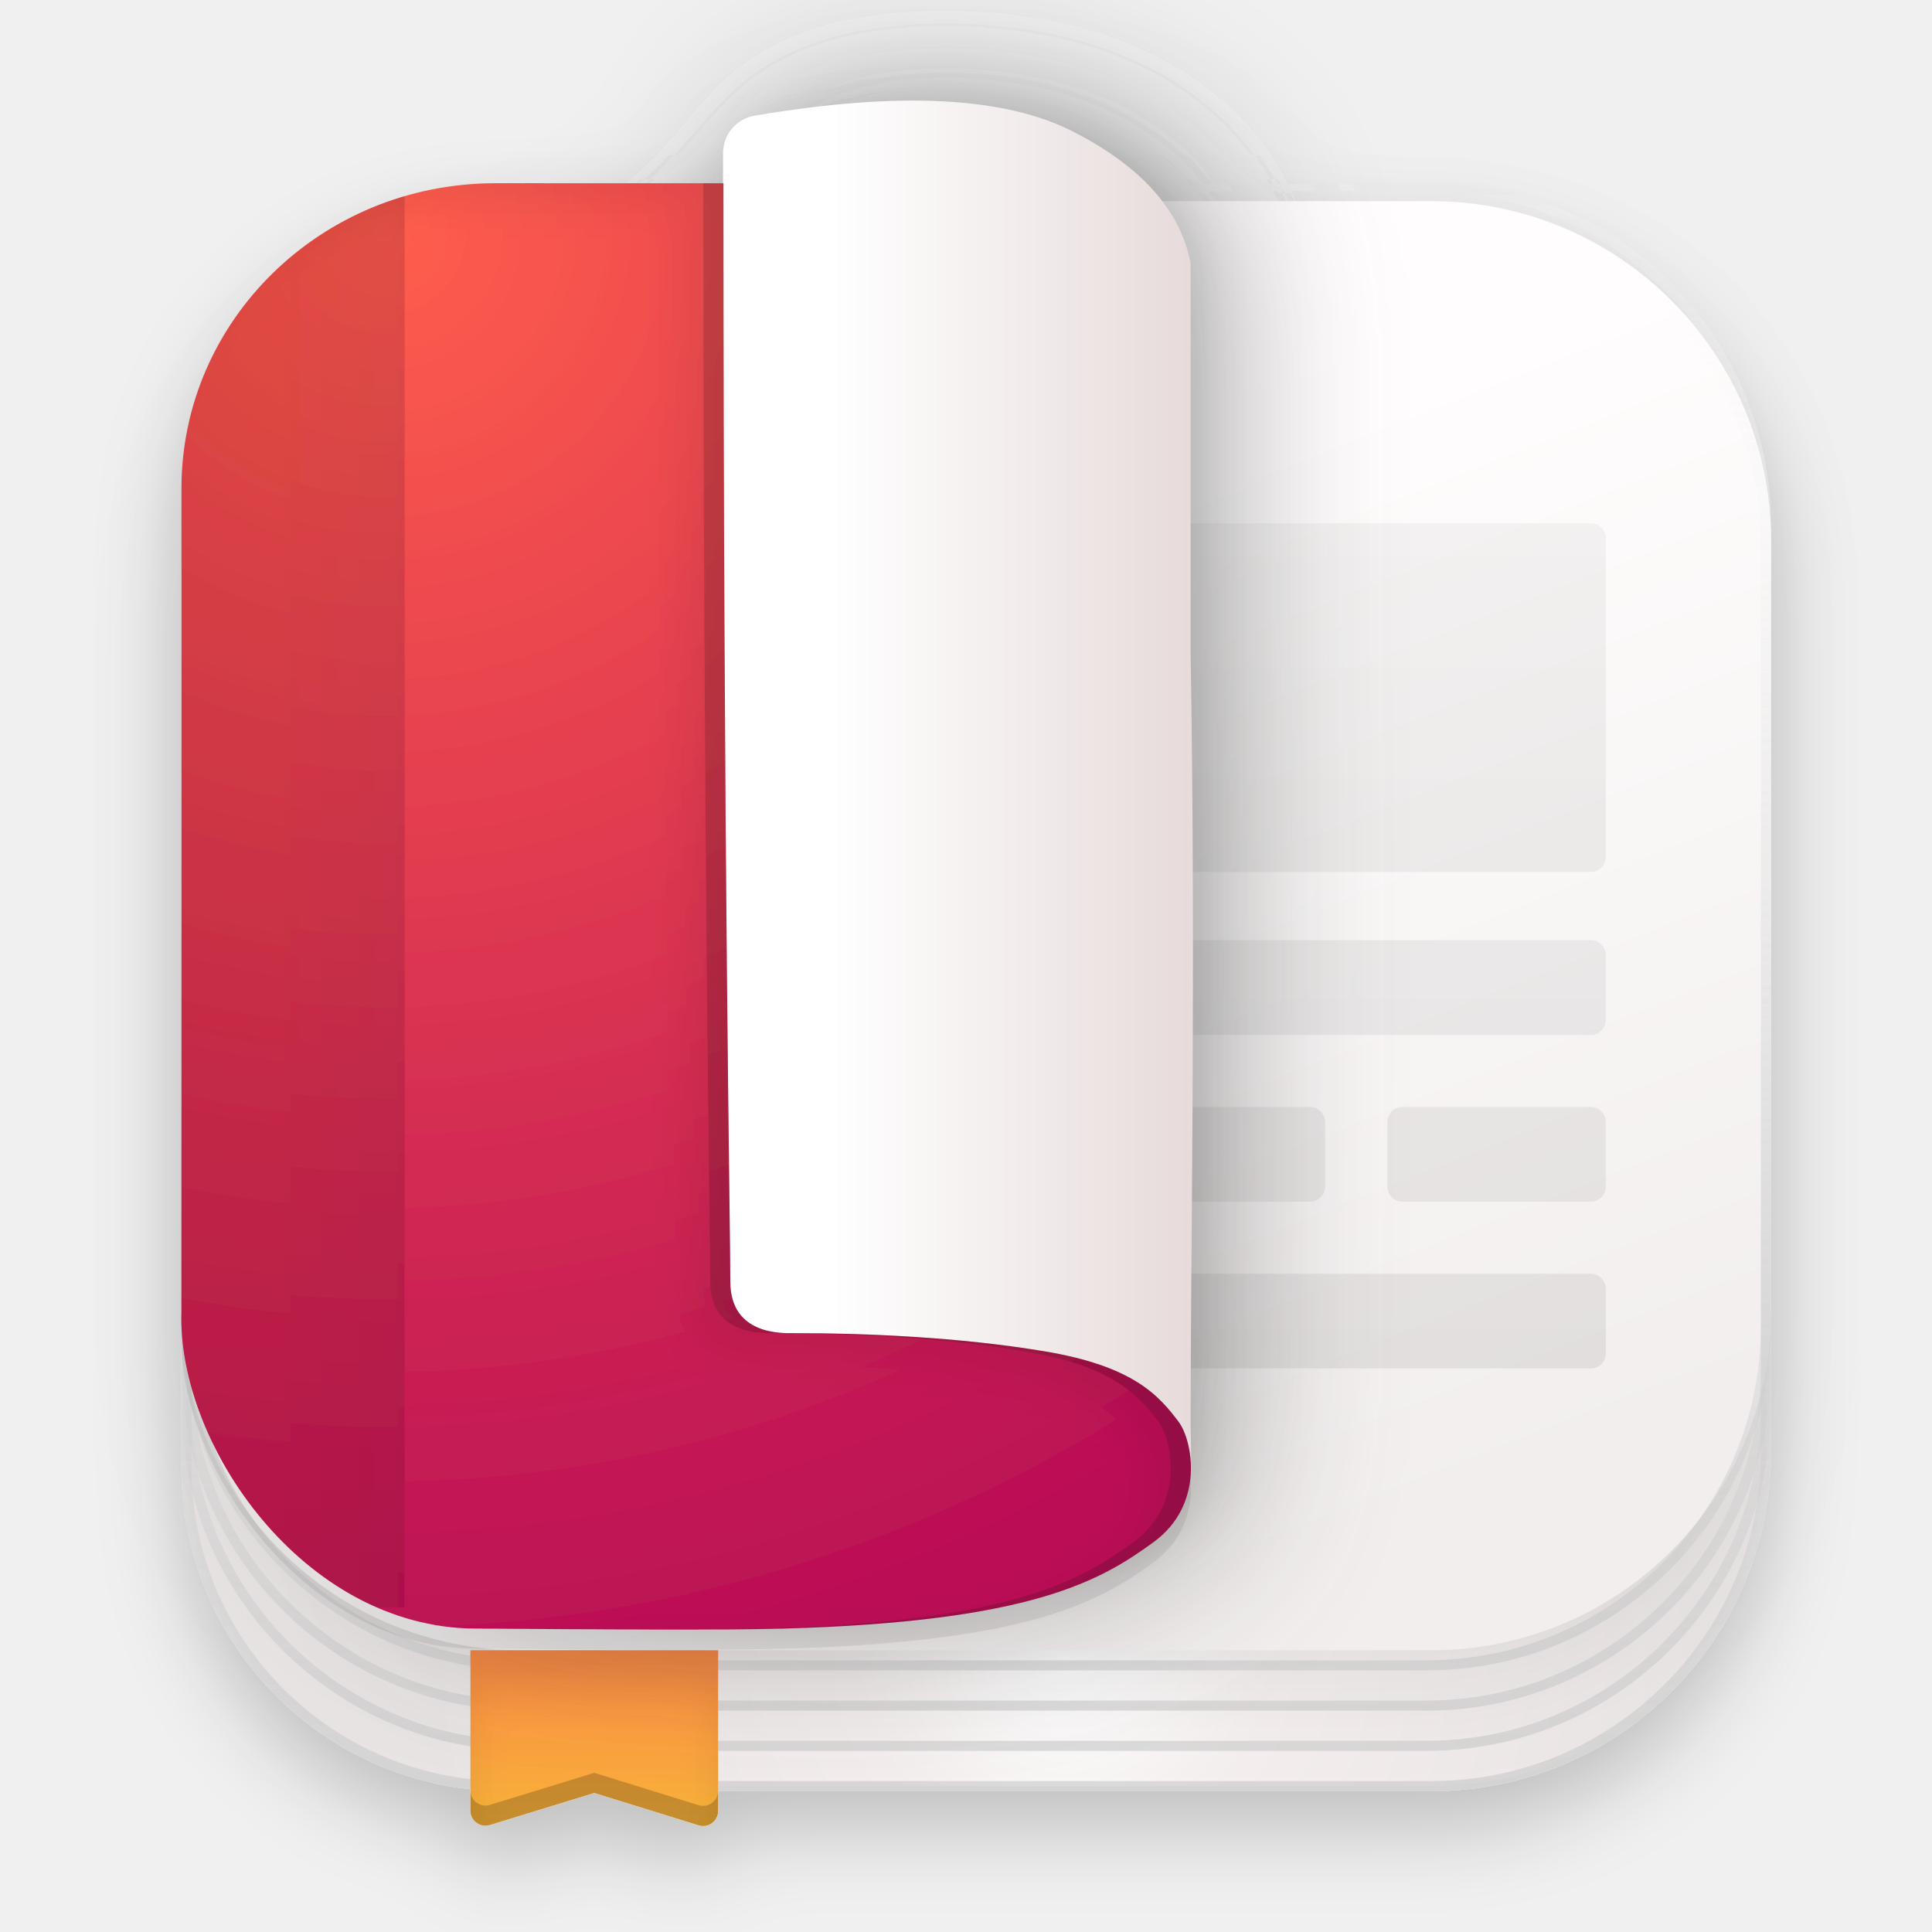
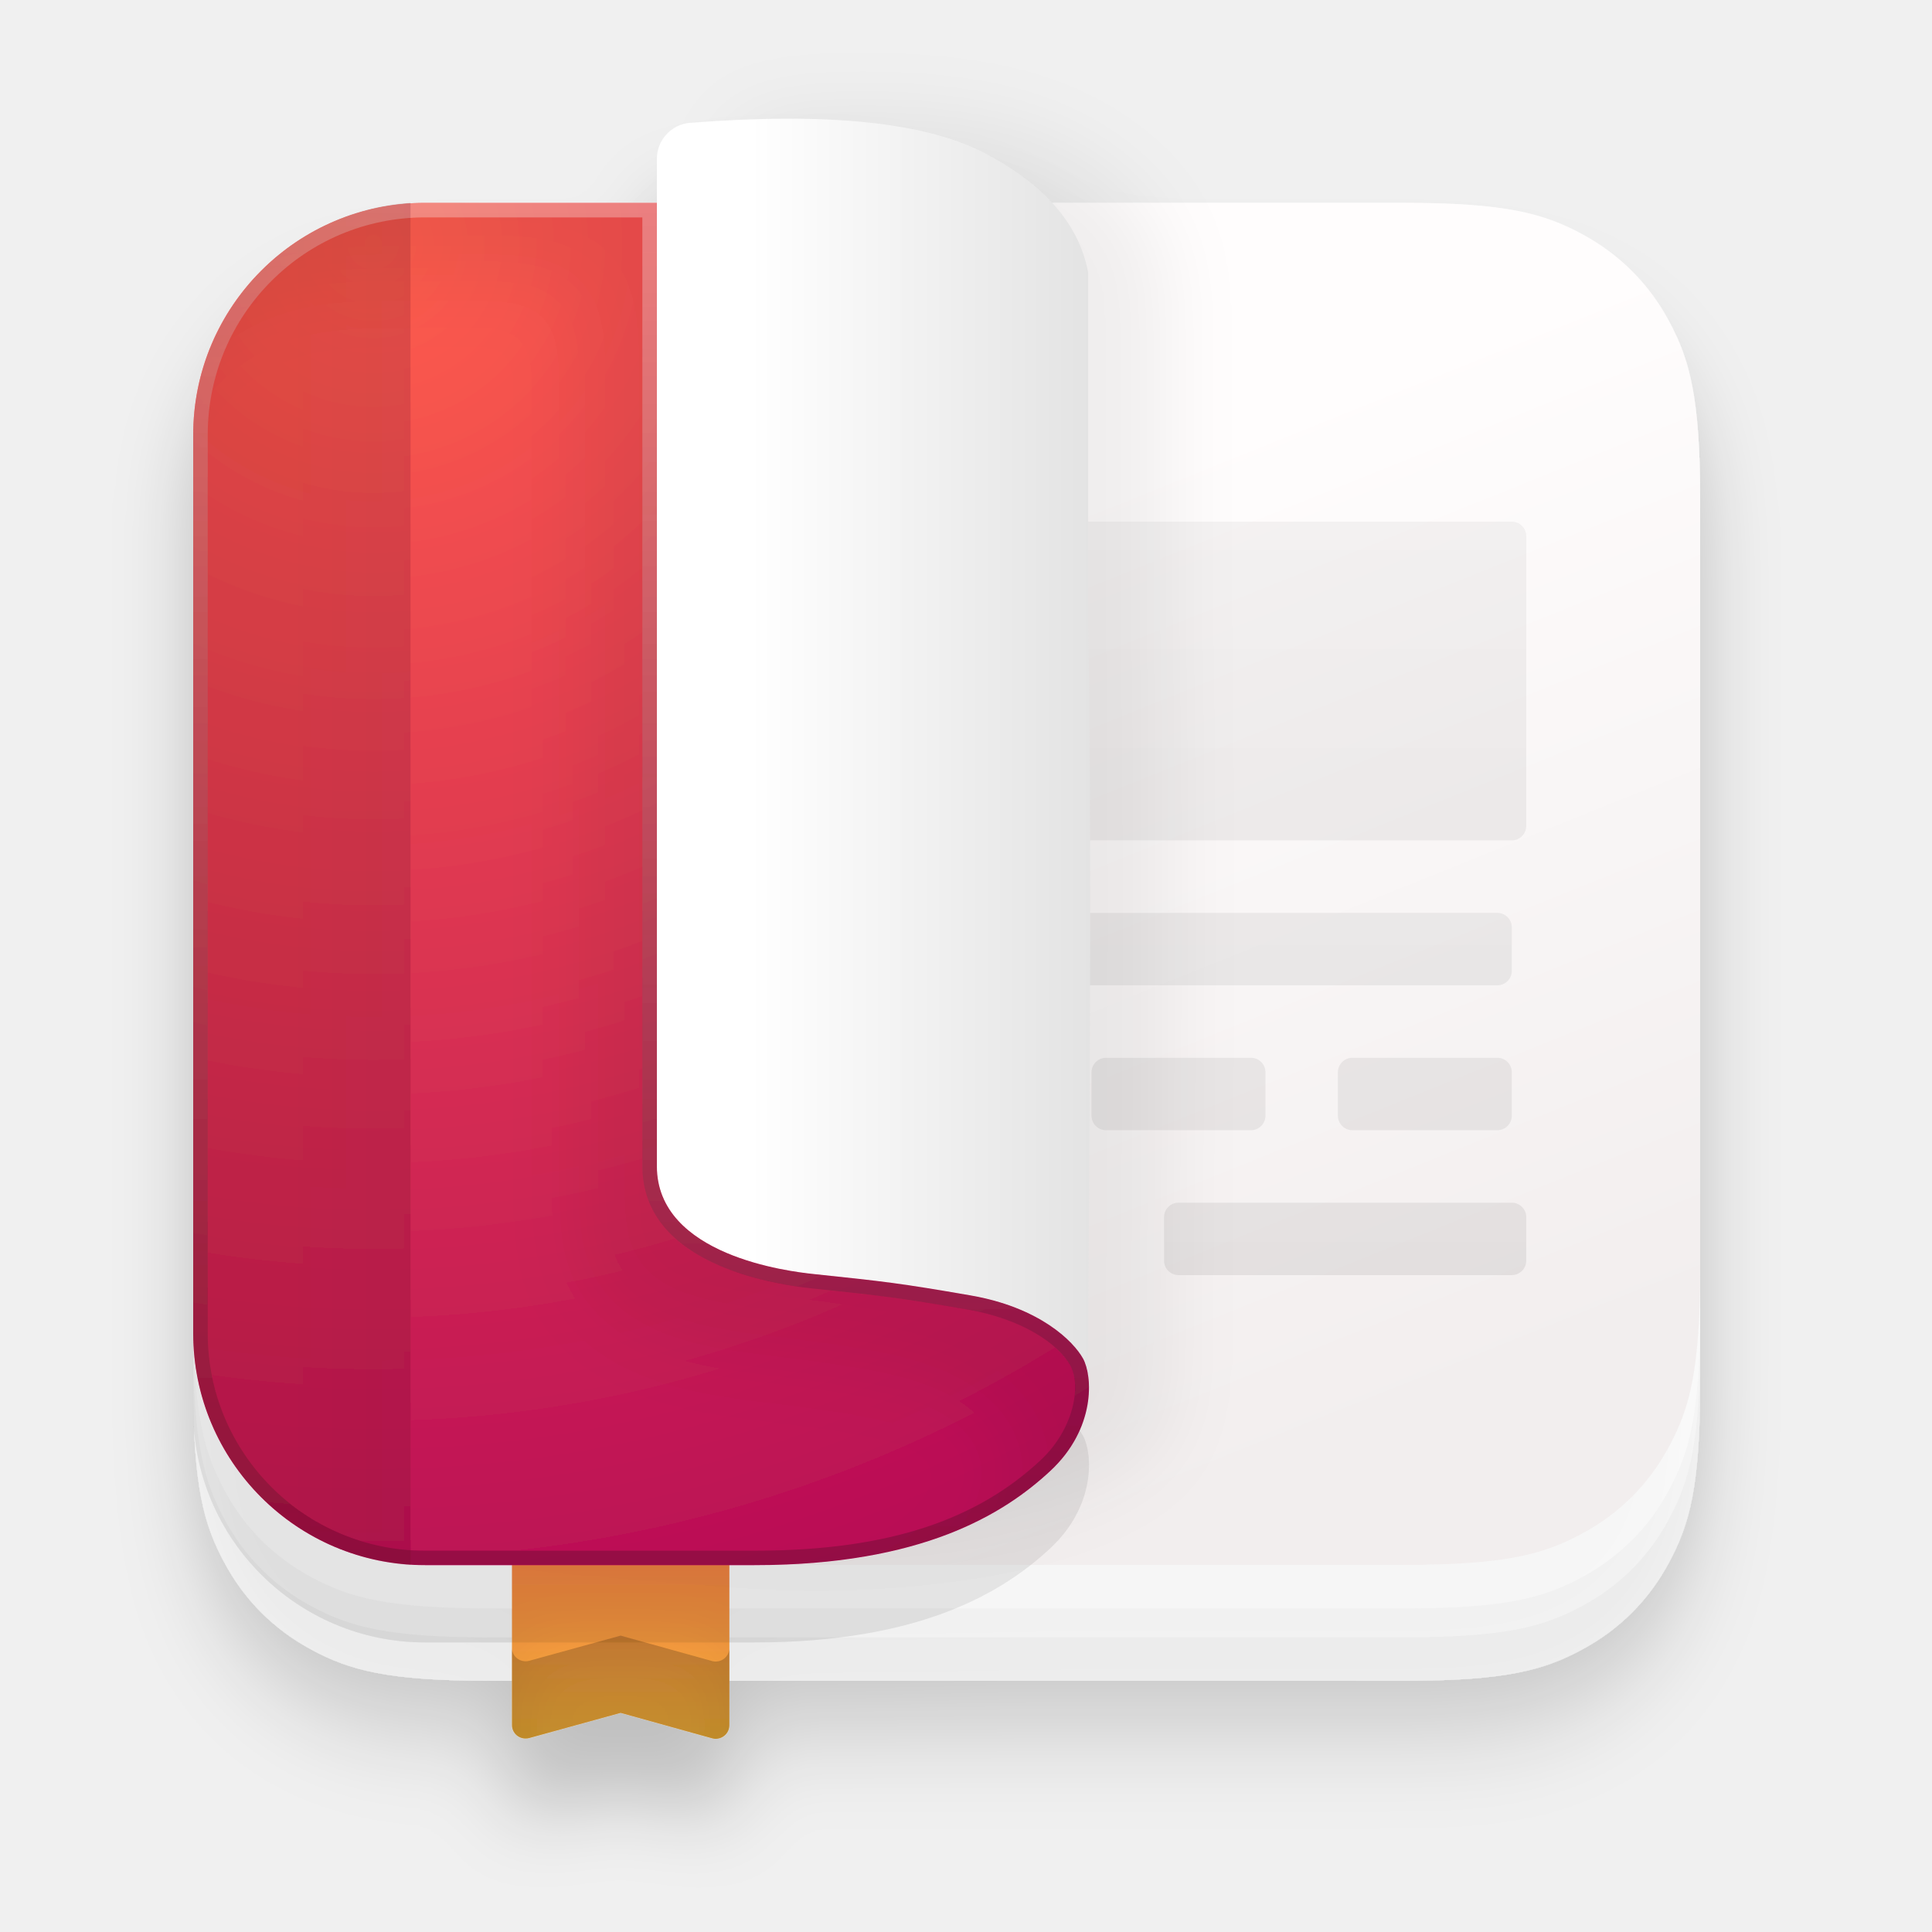
- <svg xmlns="http://www.w3.org/2000/svg" xmlns:xlink="http://www.w3.org/1999/xlink" width="96" height="96" viewBox="0 0 96 96">
+ <svg xmlns="http://www.w3.org/2000/svg" xmlns:xlink="http://www.w3.org/1999/xlink" width="25px" height="25px" viewBox="0 0 25 25" version="1.1">
  <defs>
-     <filter id="deepin-document-viewer-a" width="141.2%" height="137.2%" x="-20%" y="-23.3%" filterUnits="objectBoundingBox">
-       <feOffset dy="2" in="SourceAlpha" result="shadowOffsetOuter1" />
-       <feGaussianBlur in="shadowOffsetOuter1" result="shadowBlurOuter1" stdDeviation="2" />
-       <feComposite in="shadowBlurOuter1" in2="SourceAlpha" operator="out" result="shadowBlurOuter1" />
-       <feColorMatrix in="shadowBlurOuter1" result="shadowMatrixOuter1" values="0 0 0 0 0   0 0 0 0 0   0 0 0 0 0  0 0 0 0.2 0" />
+     <filter x="-10.3%" y="-9.5%" width="120.5%" height="123.9%" filterUnits="objectBoundingBox" id="filter-1">
+       <feOffset dx="0" dy="1" in="SourceAlpha" result="shadowOffsetOuter1" />
+       <feGaussianBlur stdDeviation="0.5" in="shadowOffsetOuter1" result="shadowBlurOuter1" />
+       <feColorMatrix values="0 0 0 0 0   0 0 0 0 0   0 0 0 0 0  0 0 0 0.2 0" type="matrix" in="shadowBlurOuter1" result="shadowMatrixOuter1" />
      <feMerge>
        <feMergeNode in="shadowMatrixOuter1" />
        <feMergeNode in="SourceGraphic" />
      </feMerge>
    </filter>
-     <radialGradient id="deepin-document-viewer-b" cx="55.921%" cy="91.92%" r="39.108%" fx="55.921%" fy="91.92%" gradientTransform="matrix(.00988 .9998 -1.03116 .01019 1.502 .35)">
-       <stop offset=".082%" stop-color="#FFF" />
-       <stop offset="32.699%" stop-color="#F4EEEE" />
-       <stop offset="100%" stop-color="#E9E4E4" />
-     </radialGradient>
-     <linearGradient id="deepin-document-viewer-c" x1="50%" x2="50%" y1="0%" y2="100%">
-       <stop offset="0%" stop-color="#FFF" stop-opacity="0" />
-       <stop offset="100%" stop-color="#C4C4C4" stop-opacity=".554" />
+     <linearGradient x1="64.187%" y1="18.537%" x2="92.771%" y2="83.829%" id="linearGradient-2">
+       <stop stop-color="#FFFDFD" offset="0%" />
+       <stop stop-color="#F2EEEE" offset="100%" />
    </linearGradient>
-     <linearGradient id="deepin-document-viewer-f" x1="64.187%" x2="92.771%" y1="17.999%" y2="84.407%">
-       <stop offset="0%" stop-color="#FFFDFD" />
-       <stop offset="100%" stop-color="#F2EEEE" />
+     <linearGradient x1="50%" y1="0%" x2="50%" y2="100%" id="linearGradient-3">
+       <stop stop-color="#FE8B45" offset="0%" />
+       <stop stop-color="#F7B338" offset="99.696%" />
    </linearGradient>
-     <path id="deepin-document-viewer-e" d="M19.763,5 L63.125,5 C72.445,5 80,12.555 80,21.875 L80,60.125 C80,69.445 72.445,77 63.125,77 L17.888,77 C8.568,77 1.013,69.445 1.013,60.125 L1.013,23.75 C1.013,13.395 9.407,5 19.763,5 Z" />
-     <filter id="deepin-document-viewer-d" width="121.5%" height="123.6%" x="-10.8%" y="-9%" filterUnits="objectBoundingBox">
-       <feOffset dy="2" in="SourceAlpha" result="shadowOffsetOuter1" />
-       <feGaussianBlur in="shadowOffsetOuter1" result="shadowBlurOuter1" stdDeviation="2.5" />
-       <feColorMatrix in="shadowBlurOuter1" values="0 0 0 0 0   0 0 0 0 0   0 0 0 0 0  0 0 0 0.06 0" />
-     </filter>
-     <linearGradient id="deepin-document-viewer-g" x1="50%" x2="50%" y1="0%" y2="100%">
-       <stop offset="0%" stop-color="#FFF" stop-opacity="0" />
-       <stop offset="100%" stop-color="#C4C4C4" stop-opacity=".554" />
-     </linearGradient>
-     <linearGradient id="deepin-document-viewer-h" x1="50%" x2="50%" y1="0%" y2="100%">
-       <stop offset="0%" stop-color="#FFF" stop-opacity="0" />
-       <stop offset="100%" stop-color="#C4C4C4" stop-opacity=".554" />
-     </linearGradient>
-     <linearGradient id="deepin-document-viewer-i" x1="50%" x2="50%" y1="0%" y2="100%">
-       <stop offset="0%" stop-color="#FFF" stop-opacity="0" />
-       <stop offset="100%" stop-color="#C4C4C4" stop-opacity=".554" />
-     </linearGradient>
-     <linearGradient id="deepin-document-viewer-j" x1="50%" x2="50%" y1="0%" y2="100%">
-       <stop offset="0%" stop-color="#FE8B45" />
-       <stop offset="99.696%" stop-color="#F7B338" />
-     </linearGradient>
-     <path id="deepin-document-viewer-k" d="M15.374,77 L15.374,84.966 C15.374,85.381 15.71,85.716 16.124,85.716 C16.199,85.716 16.273,85.705 16.344,85.683 L21.529,84.09 L21.529,84.09 L26.711,85.698 C27.107,85.821 27.527,85.6 27.65,85.204 C27.672,85.132 27.684,85.057 27.684,84.982 L27.684,77 L27.684,77 L15.374,77 Z" />
-     <filter id="deepin-document-viewer-l" width="132.5%" height="141.5%" x="-16.2%" y="-22.2%" filterUnits="objectBoundingBox">
-       <feOffset dy="-1" in="SourceAlpha" result="shadowOffsetInner1" />
-       <feComposite in="shadowOffsetInner1" in2="SourceAlpha" k2="-1" k3="1" operator="arithmetic" result="shadowInnerInner1" />
-       <feColorMatrix in="shadowInnerInner1" result="shadowMatrixInner1" values="0 0 0 0 0   0 0 0 0 0   0 0 0 0 0  0 0 0 0.2 0" />
-       <feGaussianBlur in="SourceAlpha" result="shadowBlurInner2" stdDeviation="1" />
-       <feOffset dy="2" in="shadowBlurInner2" result="shadowOffsetInner2" />
-       <feComposite in="shadowOffsetInner2" in2="SourceAlpha" k2="-1" k3="1" operator="arithmetic" result="shadowInnerInner2" />
-       <feColorMatrix in="shadowInnerInner2" result="shadowMatrixInner2" values="0 0 0 0 0   0 0 0 0 0   0 0 0 0 0  0 0 0 0.08 0" />
+     <path d="M4.125,18.714 L4.125,20.788 C4.125,20.884 4.204,20.961 4.301,20.961 C4.317,20.961 4.333,20.959 4.348,20.955 L5.531,20.629 L6.714,20.958 C6.807,20.984 6.904,20.93 6.931,20.838 C6.935,20.823 6.938,20.807 6.938,20.791 L6.938,18.714 L4.125,18.714 Z" id="path-4" />
+     <filter x="-35.6%" y="-44.4%" width="171.1%" height="188.9%" filterUnits="objectBoundingBox" id="filter-5">
+       <feOffset dx="0" dy="-1" in="SourceAlpha" result="shadowOffsetInner1" />
+       <feComposite in="shadowOffsetInner1" in2="SourceAlpha" operator="arithmetic" k2="-1" k3="1" result="shadowInnerInner1" />
+       <feColorMatrix values="0 0 0 0 0   0 0 0 0 0   0 0 0 0 0  0 0 0 0.2 0" type="matrix" in="shadowInnerInner1" result="shadowMatrixInner1" />
+       <feGaussianBlur stdDeviation="0.5" in="SourceAlpha" result="shadowBlurInner2" />
+       <feOffset dx="0" dy="1" in="shadowBlurInner2" result="shadowOffsetInner2" />
+       <feComposite in="shadowOffsetInner2" in2="SourceAlpha" operator="arithmetic" k2="-1" k3="1" result="shadowInnerInner2" />
+       <feColorMatrix values="0 0 0 0 0   0 0 0 0 0   0 0 0 0 0  0 0 0 0.08 0" type="matrix" in="shadowInnerInner2" result="shadowMatrixInner2" />
      <feMerge>
        <feMergeNode in="shadowMatrixInner1" />
        <feMergeNode in="shadowMatrixInner2" />
      </feMerge>
    </filter>
-     <linearGradient id="deepin-document-viewer-m" x1="50%" x2="50%" y1="0%" y2="100%">
-       <stop offset="0%" stop-opacity=".04" />
-       <stop offset="100%" stop-opacity=".07" />
+     <linearGradient x1="50%" y1="0%" x2="50%" y2="100%" id="linearGradient-6">
+       <stop stop-color="#000000" stop-opacity="0.04" offset="0%" />
+       <stop stop-color="#000000" stop-opacity="0.07" offset="100%" />
    </linearGradient>
-     <linearGradient id="deepin-document-viewer-p" x1="54.018%" x2="100%" y1="39.15%" y2="39.15%">
-       <stop offset="0%" stop-color="#FFF" />
-       <stop offset="100%" stop-color="#E7DBDB" />
+     <linearGradient x1="50%" y1="39.15%" x2="100%" y2="39.15%" id="linearGradient-7">
+       <stop stop-color="#FFFFFF" offset="0%" />
+       <stop stop-color="#E3E3E3" offset="100%" />
    </linearGradient>
-     <path id="deepin-document-viewer-o" d="M12.297,67.029 L12.297,73.647 L12.297,73.647 C23.356,74.549 29.307,75 30.147,75 C40.507,75 45.132,73.166 46.252,72.796 C46.896,72.584 48.865,71.76 49.849,70.843 C50.577,70.164 50.867,69.503 50.93,69.296 C51.295,68.09 51.16,66.851 51.16,65.603 C51.16,58.209 51.424,42.742 51.16,27.415 C51.16,25.788 51.16,19.343 51.16,8.082 C50.658,5.451 48.707,3.267 45.307,1.532 C41.904,-0.204 36.632,-0.465 29.491,0.751 C28.59,0.904 27.931,1.685 27.931,2.599 L27.931,5.912 L27.931,5.912 L12.297,15.156 L12.297,67.029 Z" />
-     <filter id="deepin-document-viewer-n" width="166.7%" height="134.7%" x="-28.2%" y="-17.3%" filterUnits="objectBoundingBox">
-       <feOffset dx="2" in="SourceAlpha" result="shadowOffsetOuter1" />
-       <feGaussianBlur in="shadowOffsetOuter1" result="shadowBlurOuter1" stdDeviation="4" />
-       <feColorMatrix in="shadowBlurOuter1" result="shadowMatrixOuter1" values="0 0 0 0 0.229   0 0 0 0 0.229   0 0 0 0 0.229  0 0 0 0.4 0" />
-       <feOffset dx="1" in="SourceAlpha" result="shadowOffsetOuter2" />
-       <feGaussianBlur in="shadowOffsetOuter2" result="shadowBlurOuter2" stdDeviation="1" />
-       <feColorMatrix in="shadowBlurOuter2" result="shadowMatrixOuter2" values="0 0 0 0 0   0 0 0 0 0   0 0 0 0 0  0 0 0 0.06 0" />
-       <feMerge>
-         <feMergeNode in="shadowMatrixOuter1" />
-         <feMergeNode in="shadowMatrixOuter2" />
-       </feMerge>
+     <path d="M2.786,16.324 L2.786,17.881 L2.786,17.881 C5.289,18.093 6.635,18.199 6.825,18.199 C9.17,18.199 10.216,17.768 10.47,17.681 C10.616,17.63 11.061,17.437 11.284,17.221 C11.449,17.061 11.514,16.906 11.529,16.857 C11.611,16.573 11.581,16.282 11.581,15.988 C11.581,14.249 11.64,10.147 11.581,6.541 C11.581,6.158 11.581,4.642 11.581,1.994 C11.467,1.374 11.026,0.861 10.256,0.453 C9.491,0.047 8.217,-0.086 6.433,0.054 L6.433,0.053 C6.188,0.072 5.999,0.277 6,0.524 L6,1.125 L6,1.125 L2.786,3.658 L2.786,16.324 Z" id="path-8" />
+     <filter x="-11.3%" y="-11.0%" width="145.3%" height="122.0%" filterUnits="objectBoundingBox" id="filter-9">
+       <feOffset dx="1" dy="0" in="SourceAlpha" result="shadowOffsetOuter1" />
+       <feGaussianBlur stdDeviation="0.5" in="shadowOffsetOuter1" result="shadowBlurOuter1" />
+       <feColorMatrix values="0 0 0 0 0   0 0 0 0 0   0 0 0 0 0  0 0 0 0.06 0" type="matrix" in="shadowBlurOuter1" />
    </filter>
-     <filter id="deepin-document-viewer-q" width="110.4%" height="106.9%" x="-4.8%" y="-3.5%" filterUnits="objectBoundingBox">
-       <feOffset dy="1" in="SourceAlpha" result="shadowOffsetOuter1" />
-       <feColorMatrix in="shadowOffsetOuter1" result="shadowMatrixOuter1" values="0 0 0 0 0   0 0 0 0 0   0 0 0 0 0  0 0 0 0.074 0" />
+     <filter x="-4.3%" y="-2.8%" width="108.6%" height="111.3%" filterUnits="objectBoundingBox" id="filter-10">
+       <feOffset dx="0" dy="1" in="SourceAlpha" result="shadowOffsetOuter1" />
+       <feColorMatrix values="0 0 0 0 0   0 0 0 0 0   0 0 0 0 0  0 0 0 0.074 0" type="matrix" in="shadowOffsetOuter1" result="shadowMatrixOuter1" />
      <feMerge>
        <feMergeNode in="shadowMatrixOuter1" />
        <feMergeNode in="SourceGraphic" />
      </feMerge>
    </filter>
-     <radialGradient id="deepin-document-viewer-s" cx="19.953%" cy="2.931%" r="145.982%" fx="19.953%" fy="2.931%" gradientTransform="matrix(.37284 .64768 -.9279 .26025 .152 -.108)">
-       <stop offset="0%" stop-color="#FF5E4D" />
-       <stop offset="100%" stop-color="#BA0E55" />
+     <radialGradient cx="19.953%" cy="2.931%" fx="19.953%" fy="2.931%" r="153.747%" gradientTransform="translate(0.1995, 0.0293), scale(1, 0.6575), rotate(69.2672), translate(-0.1995, -0.0293)" id="radialGradient-11">
+       <stop stop-color="#FF5E4D" offset="0%" />
+       <stop stop-color="#BA0E55" offset="100%" />
    </radialGradient>
-     <path id="deepin-document-viewer-r" d="M16.585,0.107 C18.922,0.107 21.26,0.107 23.598,0.107 C23.598,0.107 24.819,0.107 27.947,0.107 C27.947,33.887 28.289,52.08 28.289,54.684 C28.289,57.366 30.913,57.243 31.403,57.243 C35.015,57.243 39.649,57.438 43.881,58.142 C48.301,58.876 49.572,60.329 50.564,61.648 C51.252,62.562 51.894,65.752 49.318,67.628 C46.725,69.517 43.31,71.584 30.931,71.923 C27.676,72.012 21.938,71.965 15.593,71.923 C7.052,71.866 0.819,62.768 1.013,56.211 C1.015,47.397 1.016,40.761 1.016,36.304 C1.016,31.636 1.016,24.633 1.016,15.294 C1.004,6.921 7.972,0.118 16.563,0.107 C25.155,0.095 7.993,0.107 16.585,0.107 Z" />
-     <filter id="deepin-document-viewer-t" width="108%" height="105.6%" x="-4%" y="-2.8%" filterUnits="objectBoundingBox">
-       <feOffset dx="-1" in="SourceAlpha" result="shadowOffsetInner1" />
-       <feComposite in="shadowOffsetInner1" in2="SourceAlpha" k2="-1" k3="1" operator="arithmetic" result="shadowInnerInner1" />
-       <feColorMatrix in="shadowInnerInner1" result="shadowMatrixInner1" values="0 0 0 0 0   0 0 0 0 0   0 0 0 0 0  0 0 0 0.153 0" />
-       <feGaussianBlur in="SourceAlpha" result="shadowBlurInner2" stdDeviation="1" />
-       <feOffset dx="-2" dy="1" in="shadowBlurInner2" result="shadowOffsetInner2" />
-       <feComposite in="shadowOffsetInner2" in2="SourceAlpha" k2="-1" k3="1" operator="arithmetic" result="shadowInnerInner2" />
-       <feColorMatrix in="shadowInnerInner2" result="shadowMatrixInner2" values="0 0 0 0 0   0 0 0 0 0   0 0 0 0 0  0 0 0 0.06 0" />
-       <feMerge>
-         <feMergeNode in="shadowMatrixInner1" />
-         <feMergeNode in="shadowMatrixInner2" />
-       </feMerge>
+     <path d="M3.773,0 L6,0 C6,7.516 6,11.671 6,12.465 C6,13.626 7.721,13.828 8.02,13.86 C8.971,13.96 9.153,13.981 10.055,14.137 C10.956,14.292 11.392,14.733 11.514,14.954 C11.637,15.174 11.686,15.857 11.089,16.411 C10.491,16.966 9.433,17.628 7.263,17.628 C6.742,17.628 5.486,17.628 3.494,17.628 L3,17.628 C1.343,17.628 0,16.285 -4.4408921e-16,14.628 L0,3 C0,1.343 1.343,0 3,0 L3.773,0 L3.773,0 Z" id="path-12" />
+     <filter x="-8.6%" y="-5.7%" width="117.3%" height="111.3%" filterUnits="objectBoundingBox" id="filter-14">
+       <feGaussianBlur stdDeviation="0.5" in="SourceAlpha" result="shadowBlurInner1" />
+       <feOffset dx="-1" dy="1" in="shadowBlurInner1" result="shadowOffsetInner1" />
+       <feComposite in="shadowOffsetInner1" in2="SourceAlpha" operator="arithmetic" k2="-1" k3="1" result="shadowInnerInner1" />
+       <feColorMatrix values="0 0 0 0 0   0 0 0 0 0   0 0 0 0 0  0 0 0 0.06 0" type="matrix" in="shadowInnerInner1" />
    </filter>
-     <linearGradient id="deepin-document-viewer-u" x1="41.053%" x2="100%" y1="55.391%" y2="55.391%">
-       <stop offset="0%" stop-color="#6F0F0F" />
-       <stop offset="100%" stop-color="#5A0823" />
+     <linearGradient x1="50%" y1="0%" x2="50%" y2="97.864%" id="linearGradient-15">
+       <stop stop-color="#FFFFFF" stop-opacity="0.3" offset="0%" />
+       <stop stop-color="#000000" stop-opacity="0.2" offset="100%" />
+     </linearGradient>
+     <linearGradient x1="41.053%" y1="55.391%" x2="100%" y2="55.391%" id="linearGradient-16">
+       <stop stop-color="#6F0F0F" offset="0%" />
+       <stop stop-color="#5A0823" offset="100%" />
    </linearGradient>
  </defs>
-   <g fill="none" fill-rule="evenodd" filter="url(#deepin-document-viewer-a)" transform="translate(8 5)">
-     <path fill="url(#deepin-document-viewer-b)" stroke="url(#deepin-document-viewer-c)" stroke-width=".5" d="M17.888,5.25 C8.706,5.25 1.263,12.693 1.263,21.875 L1.263,67.875 C1.263,76.643 8.37,83.75 17.138,83.75 L63.125,83.75 C72.307,83.75 79.75,76.307 79.75,67.125 L79.75,21.875 C79.75,12.693 72.307,5.25 63.125,5.25 L17.888,5.25 Z" />
-     <use fill="#000" filter="url(#deepin-document-viewer-d)" xlink:href="#deepin-document-viewer-e" />
-     <use fill="url(#deepin-document-viewer-f)" xlink:href="#deepin-document-viewer-e" />
-     <rect width="78.987" height="79" x="1.013" y="5" rx="16.875" />
-     <rect width="78.487" height="76.5" x="1.263" y="5.25" stroke="url(#deepin-document-viewer-g)" stroke-width=".5" rx="16.875" />
-     <rect width="78.487" height="75.5" x="1.263" y="4.25" stroke="url(#deepin-document-viewer-h)" stroke-width=".5" rx="16.875" />
-     <rect width="78.487" height="72.5" x="1.263" y="5.25" stroke="url(#deepin-document-viewer-i)" stroke-width=".5" rx="16.875" />
-     <use fill="url(#deepin-document-viewer-j)" xlink:href="#deepin-document-viewer-k" />
-     <use fill="#000" filter="url(#deepin-document-viewer-l)" xlink:href="#deepin-document-viewer-k" />
-     <path fill="url(#deepin-document-viewer-m)" d="M44.885,58.291 C45.3,58.291 45.635,58.627 45.635,59.041 L45.635,62.25 C45.635,62.664 45.3,63 44.885,63 L20.227,63 C19.813,63 19.477,62.664 19.477,62.25 L19.477,59.041 C19.477,58.627 19.813,58.291 20.227,58.291 L44.885,58.291 Z M29.578,50.004 C29.992,50.004 30.328,50.34 30.328,50.754 L30.328,53.963 C30.328,54.377 29.992,54.713 29.578,54.713 L20.227,54.713 C19.813,54.713 19.477,54.377 19.477,53.963 L19.477,50.754 C19.477,50.34 19.813,50.004 20.227,50.004 L29.578,50.004 Z M44.885,50.004 C45.3,50.004 45.635,50.34 45.635,50.754 L45.635,53.963 C45.635,54.377 45.3,54.713 44.885,54.713 L34.178,54.713 C33.764,54.713 33.428,54.377 33.428,53.963 L33.428,50.754 C33.428,50.34 33.764,50.004 34.178,50.004 L44.885,50.004 Z M71.044,41.717 C71.458,41.717 71.794,42.053 71.794,42.467 L71.794,45.676 C71.794,46.09 71.458,46.426 71.044,46.426 L20.227,46.426 C19.813,46.426 19.477,46.09 19.477,45.676 L19.477,42.467 C19.477,42.053 19.813,41.717 20.227,41.717 L71.044,41.717 Z M51.28,21 C51.694,21 52.03,21.336 52.03,21.75 L52.03,37.577 C52.03,37.992 51.694,38.327 51.28,38.327 L20.227,38.327 C19.813,38.327 19.477,37.992 19.477,37.577 L19.477,21.75 C19.477,21.336 19.813,21 20.227,21 L51.28,21 Z M71.044,21 C71.458,21 71.794,21.336 71.794,21.75 L71.794,37.577 C71.794,37.992 71.458,38.327 71.044,38.327 L58.011,38.327 C57.597,38.327 57.261,37.992 57.261,37.577 L57.261,21.75 C57.261,21.336 57.597,21 58.011,21 L71.044,21 Z" transform="matrix(-1 0 0 1 91.27 0)" />
-     <use fill="#000" filter="url(#deepin-document-viewer-n)" xlink:href="#deepin-document-viewer-o" />
-     <use fill="url(#deepin-document-viewer-p)" xlink:href="#deepin-document-viewer-o" />
-     <g filter="url(#deepin-document-viewer-q)" transform="translate(0 4)">
-       <mask id="deepin-document-viewer-v" fill="#fff">
-         <use xlink:href="#deepin-document-viewer-r" />
-       </mask>
-       <use fill="url(#deepin-document-viewer-s)" xlink:href="#deepin-document-viewer-r" />
-       <use fill="#000" filter="url(#deepin-document-viewer-t)" xlink:href="#deepin-document-viewer-r" />
-       <polygon fill="url(#deepin-document-viewer-u)" fill-opacity=".18" points=".661 .099 12.11 -.947 12.11 70.873 .661 70.873" mask="url(#deepin-document-viewer-v)" />
+   <g id="apps/128/deepin-reader" stroke="none" fill="none" transform="translate(0.25, 0)">
+     <g id="编组" filter="url(#filter-1)" stroke-width="1" fill-rule="evenodd" transform="translate(2.25, 1.5357)">
+       <path d="M3.847,1.464 L15.653,1.464 C16.991,1.464 17.476,1.604 17.965,1.865 C18.454,2.127 18.838,2.51 19.099,2.999 C19.361,3.489 19.5,3.974 19.5,5.311 L19.5,15.805 C19.5,17.142 19.361,17.628 19.099,18.117 C18.838,18.606 18.454,18.989 17.965,19.251 C17.476,19.512 16.991,19.652 15.653,19.652 L3.847,19.652 C2.509,19.652 2.024,19.512 1.535,19.251 C1.046,18.989 0.662,18.606 0.401,18.117 C0.139,17.628 5.75813397e-16,17.142 2.17380675e-16,15.805 L0,5.311 C0,3.974 0.139,3.489 0.401,2.999 C0.662,2.51 1.046,2.127 1.535,1.865 C2.024,1.604 2.509,1.464 3.847,1.464 Z" id="矩形" fill-opacity="0.8" fill="#FFFFFF" opacity="0.4" />
+       <path d="M3.847,2.027 L15.653,2.027 C16.991,2.027 17.476,2.166 17.965,2.428 C18.454,2.689 18.838,3.073 19.099,3.562 C19.361,4.051 19.5,4.536 19.5,5.874 L19.5,16.367 C19.5,17.705 19.361,18.19 19.099,18.679 C18.838,19.168 18.454,19.552 17.965,19.813 C17.476,20.075 16.991,20.214 15.653,20.214 L3.847,20.214 C2.509,20.214 2.024,20.075 1.535,19.813 C1.046,19.552 0.662,19.168 0.401,18.679 C0.139,18.19 5.75813397e-16,17.705 2.17380675e-16,16.367 L0,5.874 C0,4.536 0.139,4.051 0.401,3.562 C0.662,3.073 1.046,2.689 1.535,2.428 C2.024,2.166 2.509,2.027 3.847,2.027 Z" id="矩形" fill-opacity="0.8" fill="#FFFFFF" opacity="0.5" />
+       <path d="M3.847,1.089 L15.653,1.089 C16.991,1.089 17.476,1.229 17.965,1.49 C18.454,1.752 18.838,2.135 19.099,2.624 C19.361,3.114 19.5,3.599 19.5,4.936 L19.5,15.43 C19.5,16.767 19.361,17.253 19.099,17.742 C18.838,18.231 18.454,18.614 17.965,18.876 C17.476,19.137 16.991,19.277 15.653,19.277 L3.847,19.277 C2.509,19.277 2.024,19.137 1.535,18.876 C1.046,18.614 0.662,18.231 0.401,17.742 C0.139,17.253 5.75813397e-16,16.767 2.17380675e-16,15.43 L0,4.936 C0,3.599 0.139,3.114 0.401,2.624 C0.662,2.135 1.046,1.752 1.535,1.49 C2.024,1.229 2.509,1.089 3.847,1.089 Z" id="矩形" fill-opacity="0.8" fill="#FFFFFF" opacity="0.5" />
+       <path d="M3.847,1.089 L15.653,1.089 C16.991,1.089 17.476,1.229 17.965,1.49 C18.454,1.752 18.838,2.135 19.099,2.624 C19.361,3.114 19.5,3.599 19.5,4.936 L19.5,14.867 C19.5,16.205 19.361,16.69 19.099,17.179 C18.838,17.668 18.454,18.052 17.965,18.313 C17.476,18.575 16.991,18.714 15.653,18.714 L3.847,18.714 C2.509,18.714 2.024,18.575 1.535,18.313 C1.046,18.052 0.662,17.668 0.401,17.179 C0.139,16.69 5.75813397e-16,16.205 2.17380675e-16,14.867 L0,4.936 C0,3.599 0.139,3.114 0.401,2.624 C0.662,2.135 1.046,1.752 1.535,1.49 C2.024,1.229 2.509,1.089 3.847,1.089 Z" id="矩形" fill="url(#linearGradient-2)" />
+       <g id="路径">
+         <use fill="url(#linearGradient-3)" fill-rule="evenodd" xlink:href="#path-4" />
+         <use fill="black" fill-opacity="1" filter="url(#filter-5)" xlink:href="#path-4" />
+       </g>
+       <path d="M5.126,5.214 L12.251,5.214 C12.355,5.214 12.439,5.298 12.439,5.402 L12.439,9.152 C12.439,9.255 12.355,9.339 12.251,9.339 L5.126,9.339 C5.023,9.339 4.939,9.255 4.939,9.152 L4.939,5.402 C4.939,5.298 5.023,5.214 5.126,5.214 Z M13.939,5.589 L16.751,5.589 C16.855,5.589 16.939,5.673 16.939,5.777 L16.939,9.527 C16.939,9.63 16.855,9.714 16.751,9.714 L13.939,9.714 C13.835,9.714 13.751,9.63 13.751,9.527 L13.751,5.777 C13.751,5.673 13.835,5.589 13.939,5.589 Z M5.314,10.277 L16.939,10.277 C17.042,10.277 17.126,10.361 17.126,10.464 L17.126,11.027 C17.126,11.13 17.042,11.214 16.939,11.214 L5.314,11.214 C5.21,11.214 5.126,11.13 5.126,11.027 L5.126,10.464 C5.126,10.361 5.21,10.277 5.314,10.277 Z M5.314,12.152 L7.189,12.152 C7.292,12.152 7.376,12.236 7.376,12.339 L7.376,12.902 C7.376,13.005 7.292,13.089 7.189,13.089 L5.314,13.089 C5.21,13.089 5.126,13.005 5.126,12.902 L5.126,12.339 C5.126,12.236 5.21,12.152 5.314,12.152 Z M8.501,12.152 L10.376,12.152 C10.48,12.152 10.564,12.236 10.564,12.339 L10.564,12.902 C10.564,13.005 10.48,13.089 10.376,13.089 L8.501,13.089 C8.398,13.089 8.314,13.005 8.314,12.902 L8.314,12.339 C8.314,12.236 8.398,12.152 8.501,12.152 Z M5.126,14.027 L9.439,14.027 C9.542,14.027 9.626,14.111 9.626,14.214 L9.626,14.777 C9.626,14.88 9.542,14.964 9.439,14.964 L5.126,14.964 C5.023,14.964 4.939,14.88 4.939,14.777 L4.939,14.214 C4.939,14.111 5.023,14.027 5.126,14.027 Z" id="形状结合备份" fill="url(#linearGradient-6)" transform="translate(11.0943, 10.0739) scale(-1, 1) translate(-11.0943, -10.0739)" />
+       <g id="路径-6">
+         <use fill="black" fill-opacity="1" filter="url(#filter-9)" xlink:href="#path-8" />
+         <use fill="url(#linearGradient-7)" fill-rule="evenodd" xlink:href="#path-8" />
+       </g>
+       <g id="形状结合-+-矩形-+-形状结合蒙版" filter="url(#filter-10)" transform="translate(0, 1.0893)">
+         <mask id="mask-13" fill="white">
+           <use xlink:href="#path-12" />
+         </mask>
+         <g id="蒙版">
+           <use fill="url(#radialGradient-11)" fill-rule="evenodd" xlink:href="#path-12" />
+           <use fill="black" fill-opacity="1" filter="url(#filter-14)" xlink:href="#path-12" />
+         </g>
+         <path d="M6,0 L6,12.465 C6,13.626 7.721,13.828 8.02,13.86 C8.971,13.96 9.153,13.981 10.055,14.137 C10.956,14.292 11.392,14.733 11.514,14.954 C11.637,15.174 11.686,15.857 11.089,16.411 C10.491,16.966 9.433,17.628 7.263,17.628 L3,17.628 C1.343,17.628 0,16.285 0,14.628 L0,3 C0,1.343 1.343,0 3,0 L6,0 Z M5.812,0.188 L3,0.188 C1.447,0.188 0.188,1.447 0.188,3 L0.188,14.628 C0.188,16.182 1.447,17.441 3,17.441 L7.263,17.441 C9.054,17.441 10.164,17.014 10.961,16.274 C11.395,15.871 11.495,15.305 11.35,15.045 C11.19,14.756 10.716,14.441 10.023,14.321 C9.174,14.175 9.013,14.153 8,14.046 C7.855,14.031 7.711,14.01 7.541,13.975 C7.288,13.924 7.046,13.853 6.824,13.758 C6.196,13.491 5.813,13.068 5.812,12.465 L5.812,0.188 Z" id="蒙版" fill="url(#linearGradient-15)" fill-rule="nonzero" mask="url(#mask-13)" />
+         <path d="M2.812,2.98427949e-13 L2.812,2.98427949e-13 L2.812,2.98427949e-13 L2.812,17.625 C1.23,17.519 1.77635684e-15,16.205 1.33226763e-15,14.619 L-4.4408921e-16,3.006 C-4.4408921e-16,1.42 1.23,0.106 2.812,2.98427949e-13 Z" id="矩形" fill-opacity="0.18" fill="url(#linearGradient-16)" />
+       </g>
    </g>
+     <g id="Guide/128" />
  </g>
</svg>
